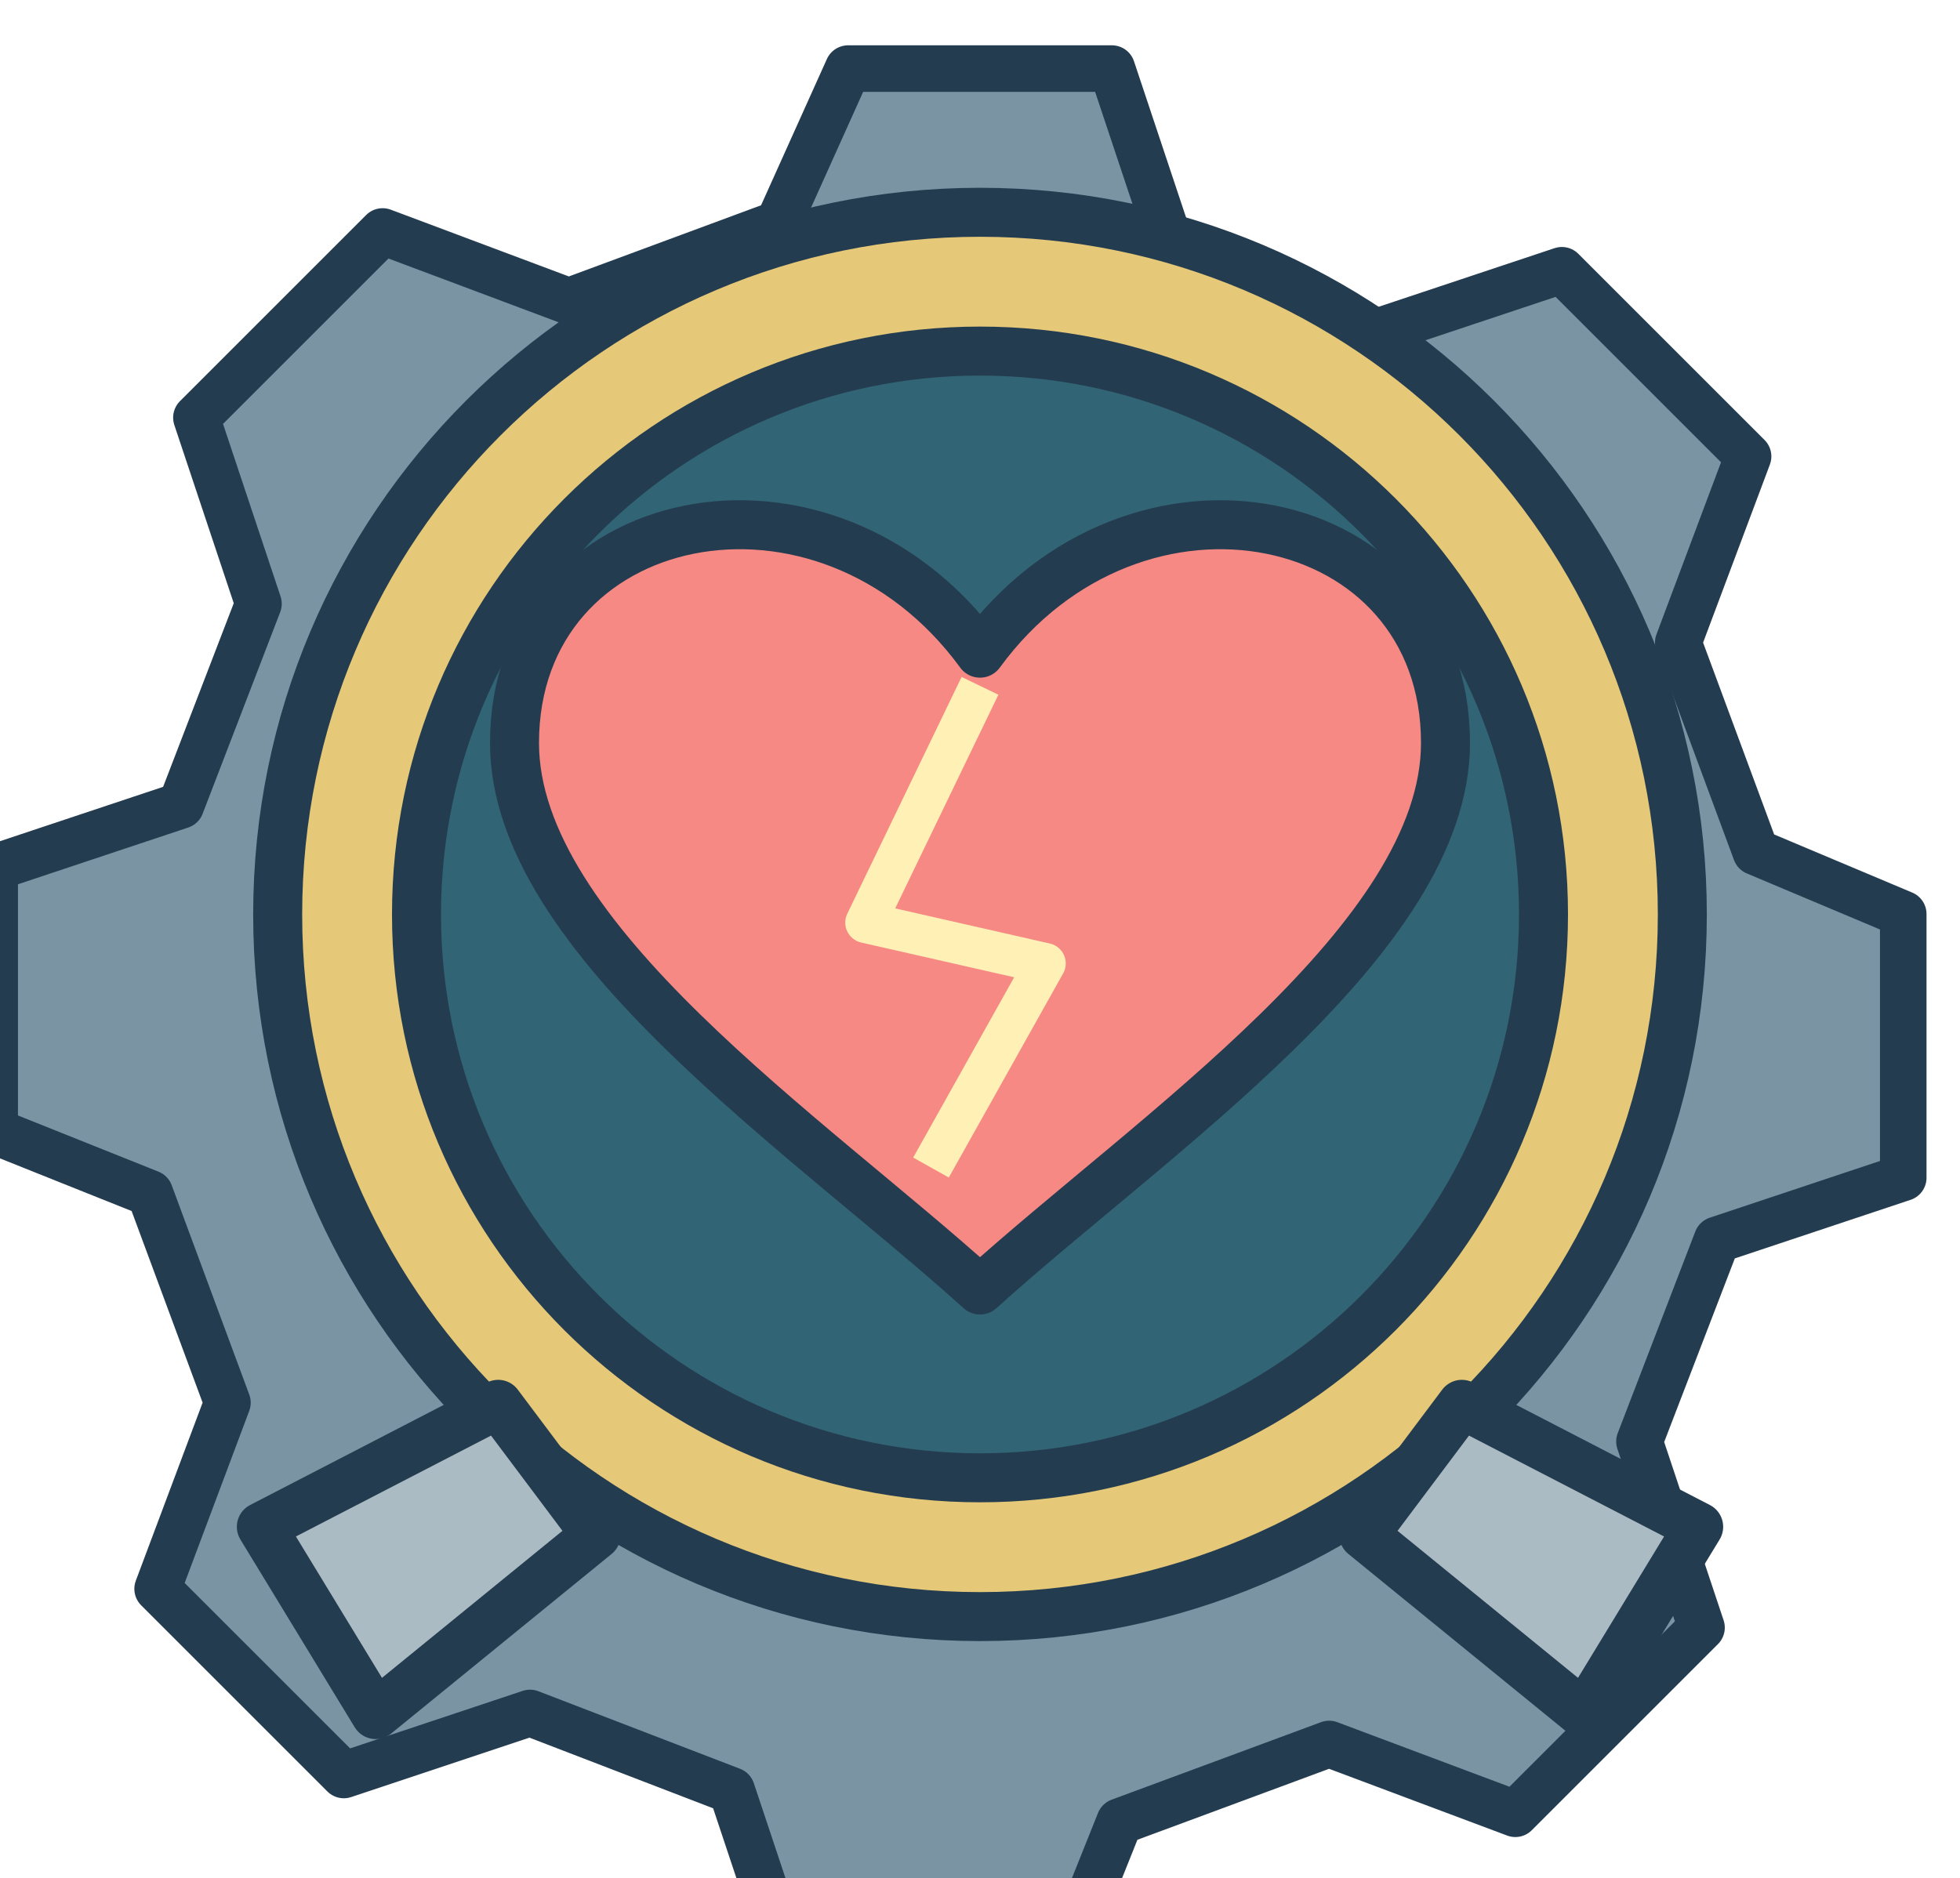
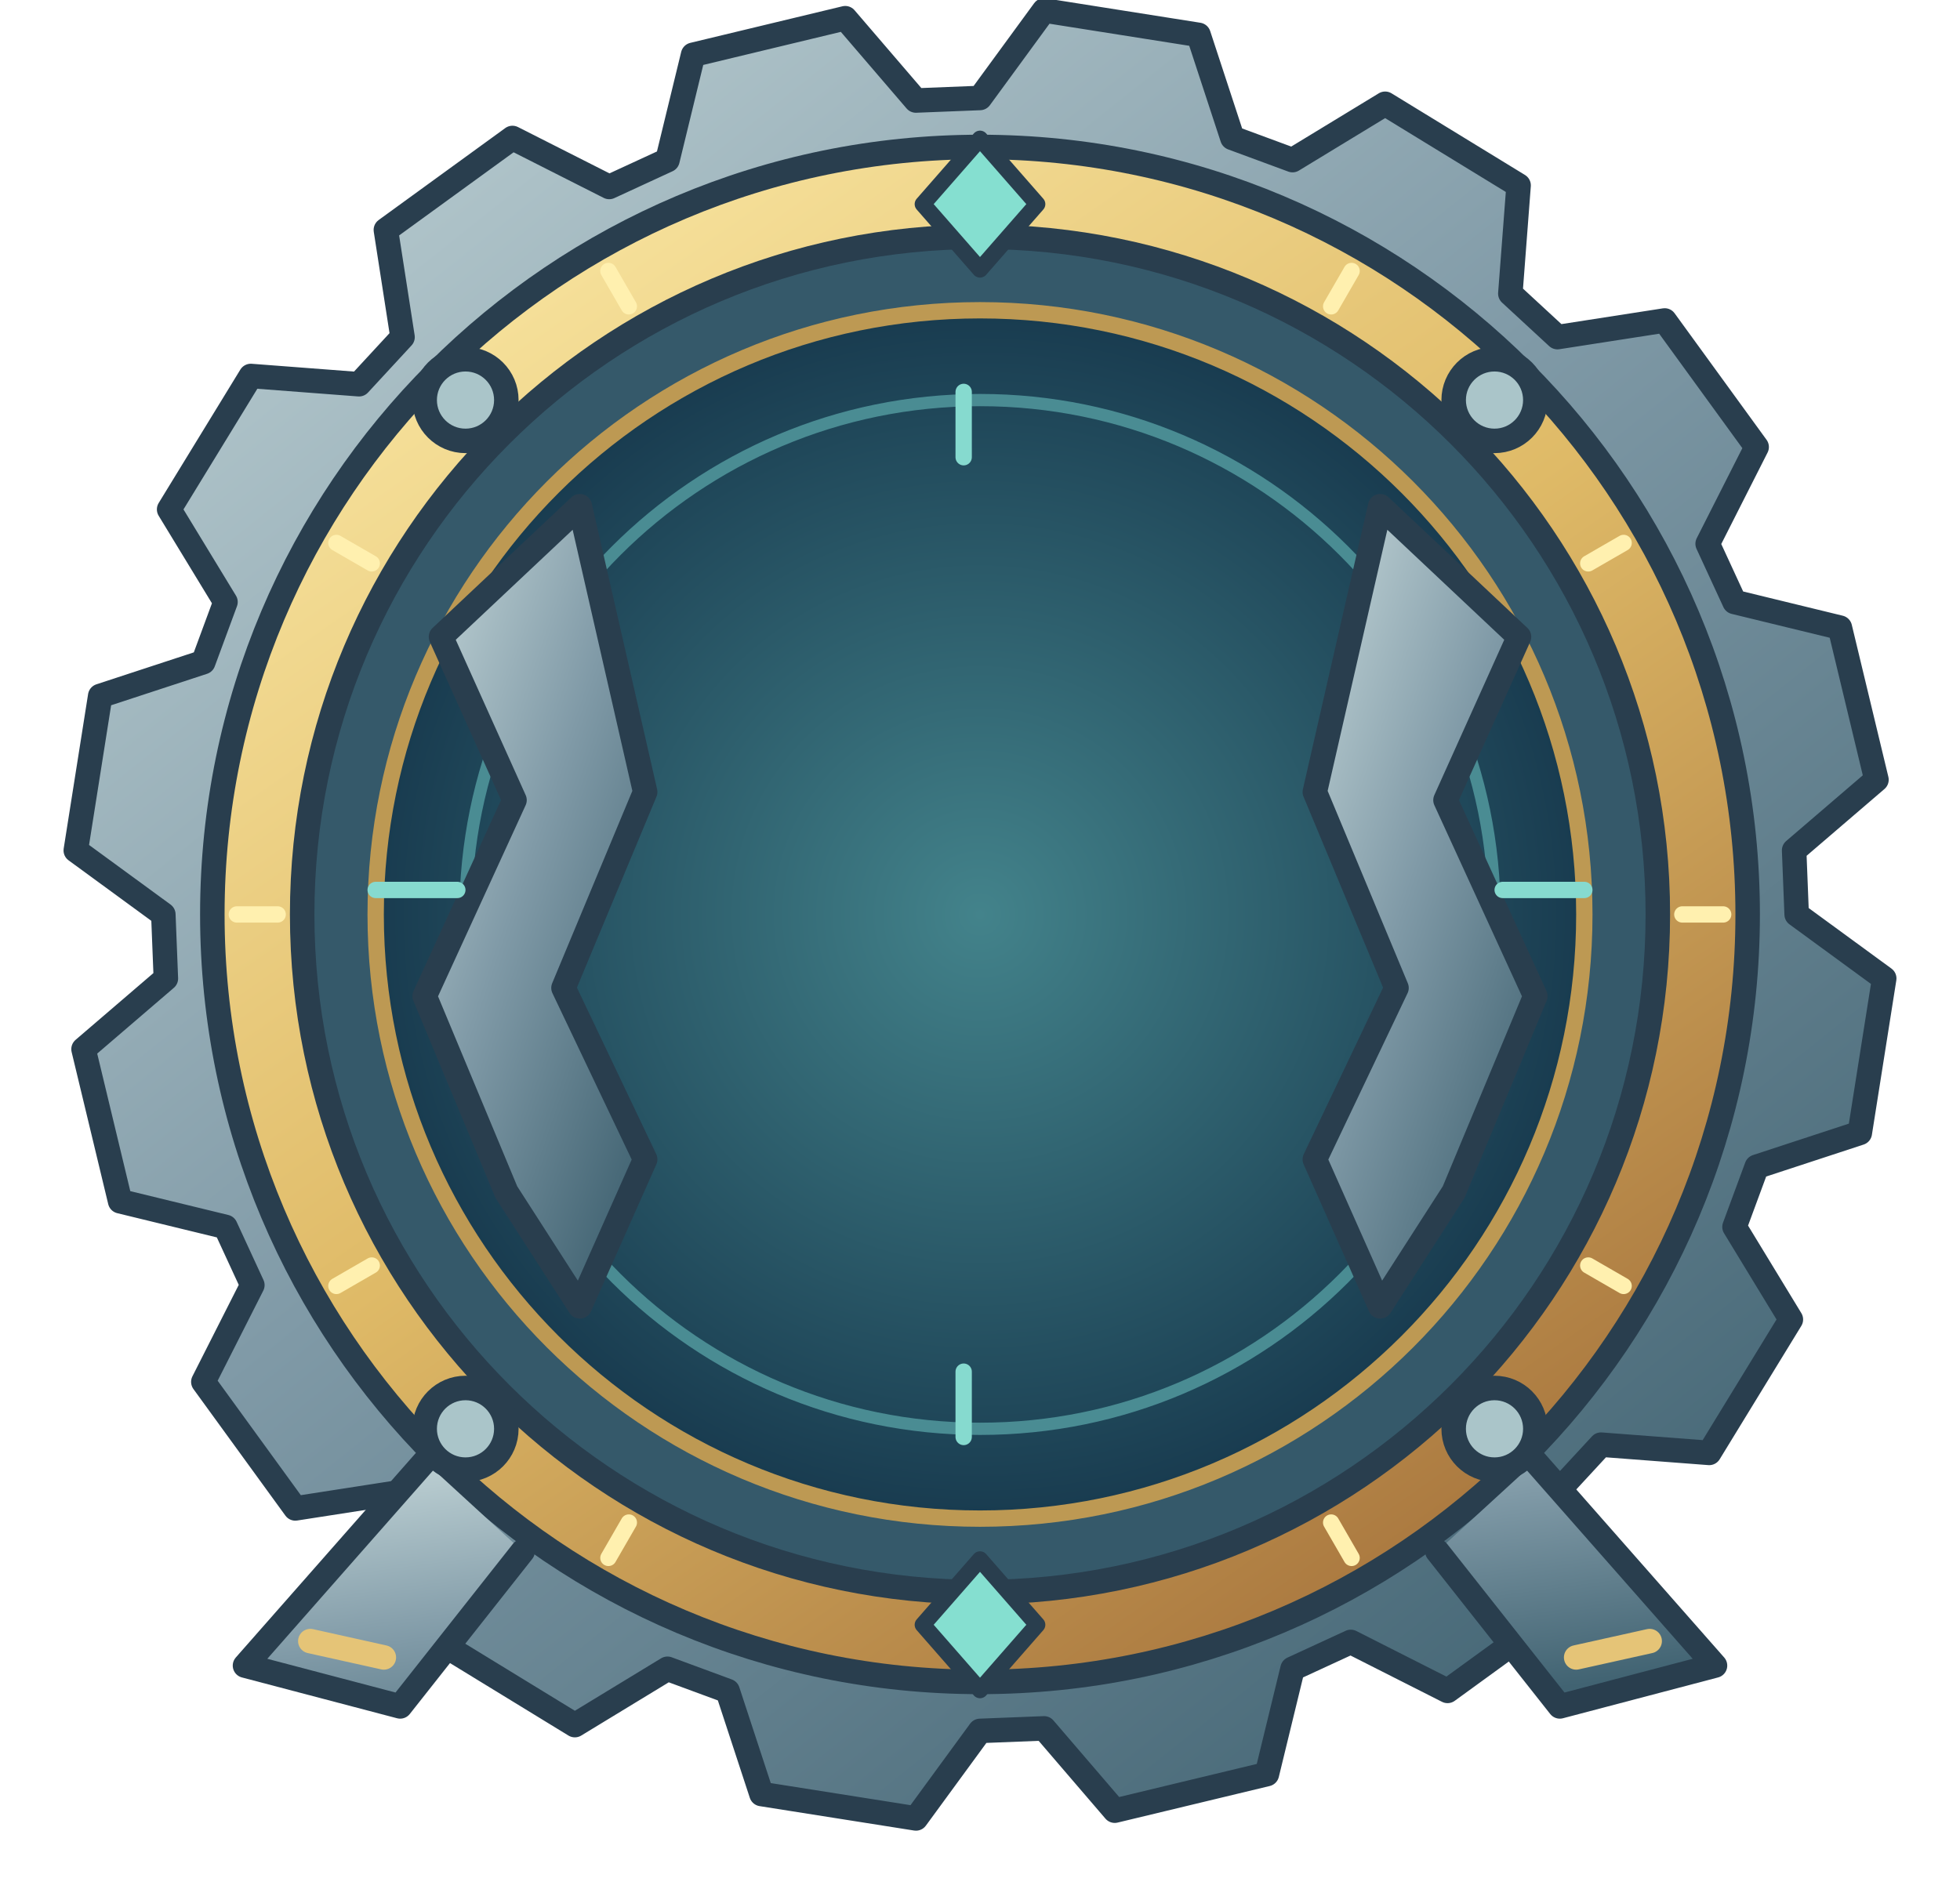
<svg xmlns="http://www.w3.org/2000/svg" width="240" height="230" viewBox="0 0 240 230">
-   <g stroke="#243c50" stroke-width="6" stroke-linejoin="round">
-     <path fill="#7b94a4" d="M103 12h34l8 24 26 10 24-8 24 24-9 24 10 27 19 8v34l-24 8-10 26 8 24-24 24-24-9-27 10-8 20h-34l-8-24-26-10-24 8-24-24 9-24-10-27-20-8v-34l24-8 10-26-8-24 24-24 24 9 27-10z" transform="translate(6 -3) scale(.95)" />
-     <circle cx="120" cy="112" r="86" fill="#e5c878" />
-     <circle cx="120" cy="112" r="69" fill="#316474" />
-     <path fill="#f78984" d="M120 158c-21-19-57-43-57-67 0-29 38-37 57-11 19-26 57-18 57 11 0 24-36 48-57 67z" />
-     <path fill="none" stroke="#fff1b5" stroke-width="5" d="m120 84-14 29 22 5-14 25" />
-     <path fill="#abbbc3" d="m32 187 29-15 12 16-27 22zm176 0-29-15-12 16 27 22z" />
+   <defs>
+     <linearGradient id="steel" x2=".8" y2="1">
+       <stop stop-color="#c5d7d9" />
+       <stop offset=".5" stop-color="#809aa7" />
+       <stop offset="1" stop-color="#416372" />
+     </linearGradient>
+     <linearGradient id="gold" x2=".7" y2="1">
+       <stop stop-color="#fff0af" />
+       <stop offset=".55" stop-color="#dfba67" />
+       <stop offset="1" stop-color="#a8763e" />
+     </linearGradient>
+     <radialGradient id="well">
+       <stop stop-color="#43838b" />
+       <stop offset="1" stop-color="#193c50" />
+     </radialGradient>
+   </defs>
+   <g stroke="#293e4e" stroke-width="3" stroke-linejoin="round" stroke-linecap="round">
+     <path d="M120.00,12.00 L127.84,1.28 L146.76,4.27 L150.90,16.89 L158.27,19.61 L169.61,12.71 L185.95,22.71 L184.94,35.96 L190.71,41.29 L203.84,39.25 L215.10,54.75 L209.10,66.60 L212.39,73.73 L225.29,76.87 L229.77,95.50 L219.69,104.15 L220.00,112.00 L230.72,119.84 L227.73,138.76 L215.11,142.90 L212.39,150.27 L219.29,161.61 L209.29,177.95 L196.04,176.94 L190.71,182.71 L192.75,195.84 L177.25,207.10 L165.40,201.10 L158.27,204.39 L155.13,217.29 L136.50,221.77 L127.85,211.69 L120.00,212.00 L112.16,222.72 L93.24,219.73 L89.10,207.11 L81.73,204.39 L70.39,211.29 L54.05,201.29 L55.06,188.04 L49.29,182.71 L36.16,184.75 L24.90,169.25 L30.90,157.40 L27.61,150.27 L14.71,147.13 L10.23,128.50 L20.31,119.85 L20.00,112.00 L9.28,104.16 L12.27,85.24 L24.89,81.10 L27.61,73.73 L20.71,62.39 L30.71,46.05 L43.96,47.06 L49.29,41.29 L47.25,28.16 L62.75,16.90 L74.60,22.90 L81.73,19.61 L84.87,6.71 L103.50,2.23 L112.15,12.31Z" fill="url(#steel)" />
+     <circle cx="120" cy="112" r="94" fill="url(#gold)" />
+     <circle cx="120" cy="112" r="83" fill="#35596a" />
+     <circle cx="120" cy="112" r="74" fill="url(#well)" stroke="#bd9953" stroke-width="2" />
+     <circle cx="120" cy="112" r="63" fill="none" stroke="#4a8c93" stroke-width="1.5" />
+     <path d="M120.00 26.00 l0.00 -5.00" stroke="#fff0af" stroke-width="2" />
+     <path d="M163.00 37.52 l2.50 -4.33" stroke="#fff0af" stroke-width="2" />
+     <path d="M194.48 69.00 l4.33 -2.50" stroke="#fff0af" stroke-width="2" />
+     <path d="M206.00 112.00 l5.00 -0.00" stroke="#fff0af" stroke-width="2" />
+     <path d="M194.48 155.00 l4.33 2.50" stroke="#fff0af" stroke-width="2" />
+     <path d="M163.00 186.48 l2.50 4.33" stroke="#fff0af" stroke-width="2" />
+     <path d="M120.00 198.00 l0.00 5.00" stroke="#fff0af" stroke-width="2" />
+     <path d="M77.00 186.48 l-2.50 4.33" stroke="#fff0af" stroke-width="2" />
+     <path d="M45.52 155.00 l-4.33 2.50" stroke="#fff0af" stroke-width="2" />
+     <path d="M34.00 112.00 l-5.00 0.00" stroke="#fff0af" stroke-width="2" />
+     <path d="M45.52 69.00 l-4.33 -2.50" stroke="#fff0af" stroke-width="2" />
+     <path d="M77.00 37.52 l-2.50 -4.33" stroke="#fff0af" stroke-width="2" />
+     <path d="M71 62 L54 78 L63 98 L52 122 L62 146 L71 160 L79 142 L69 121 L79 97Z" fill="url(#steel)" />
+     <path d="M169 62 L186 78 L177 98 L188 122 L178 146 L169 160 L161 142 L171 121 L161 97Z" fill="url(#steel)" />
+     <path d="M113 25 L120 17 L127 25 L120 33Z M113 199 L120 191 L127 199 L120 207Z" fill="#85dfd0" stroke-width="2" />
+     <path d="M64 190 L49 209 L30 204 L52 179 M176 190 L191 209 L210 204 L188 179" fill="url(#steel)" />
+     <path d="M38 201 L47 203 M193 203 L202 201" stroke="#e5c477" />
+     <circle cx="57" cy="49" r="5" fill="#aac5c9" />
+     <circle cx="183" cy="49" r="5" fill="#aac5c9" />
+     <circle cx="57" cy="175" r="5" fill="#aac5c9" />
+     <circle cx="183" cy="175" r="5" fill="#aac5c9" />
+     <path d="M46 109 H56 M184 109 H194 M118 48 V56 M118 168 V176" stroke="#86dacf" stroke-width="2" />
  </g>
</svg>
